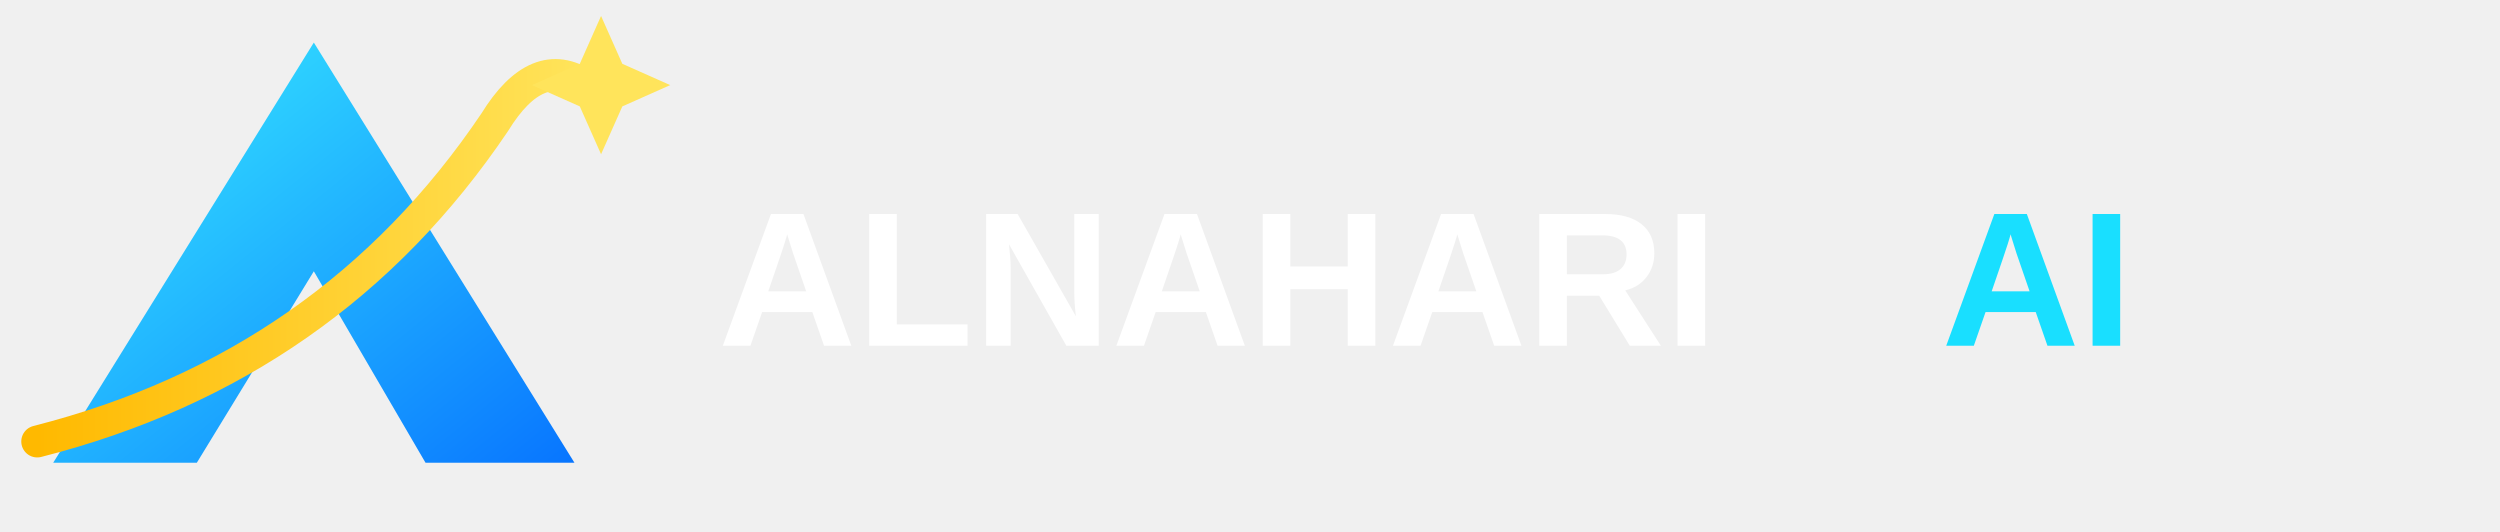
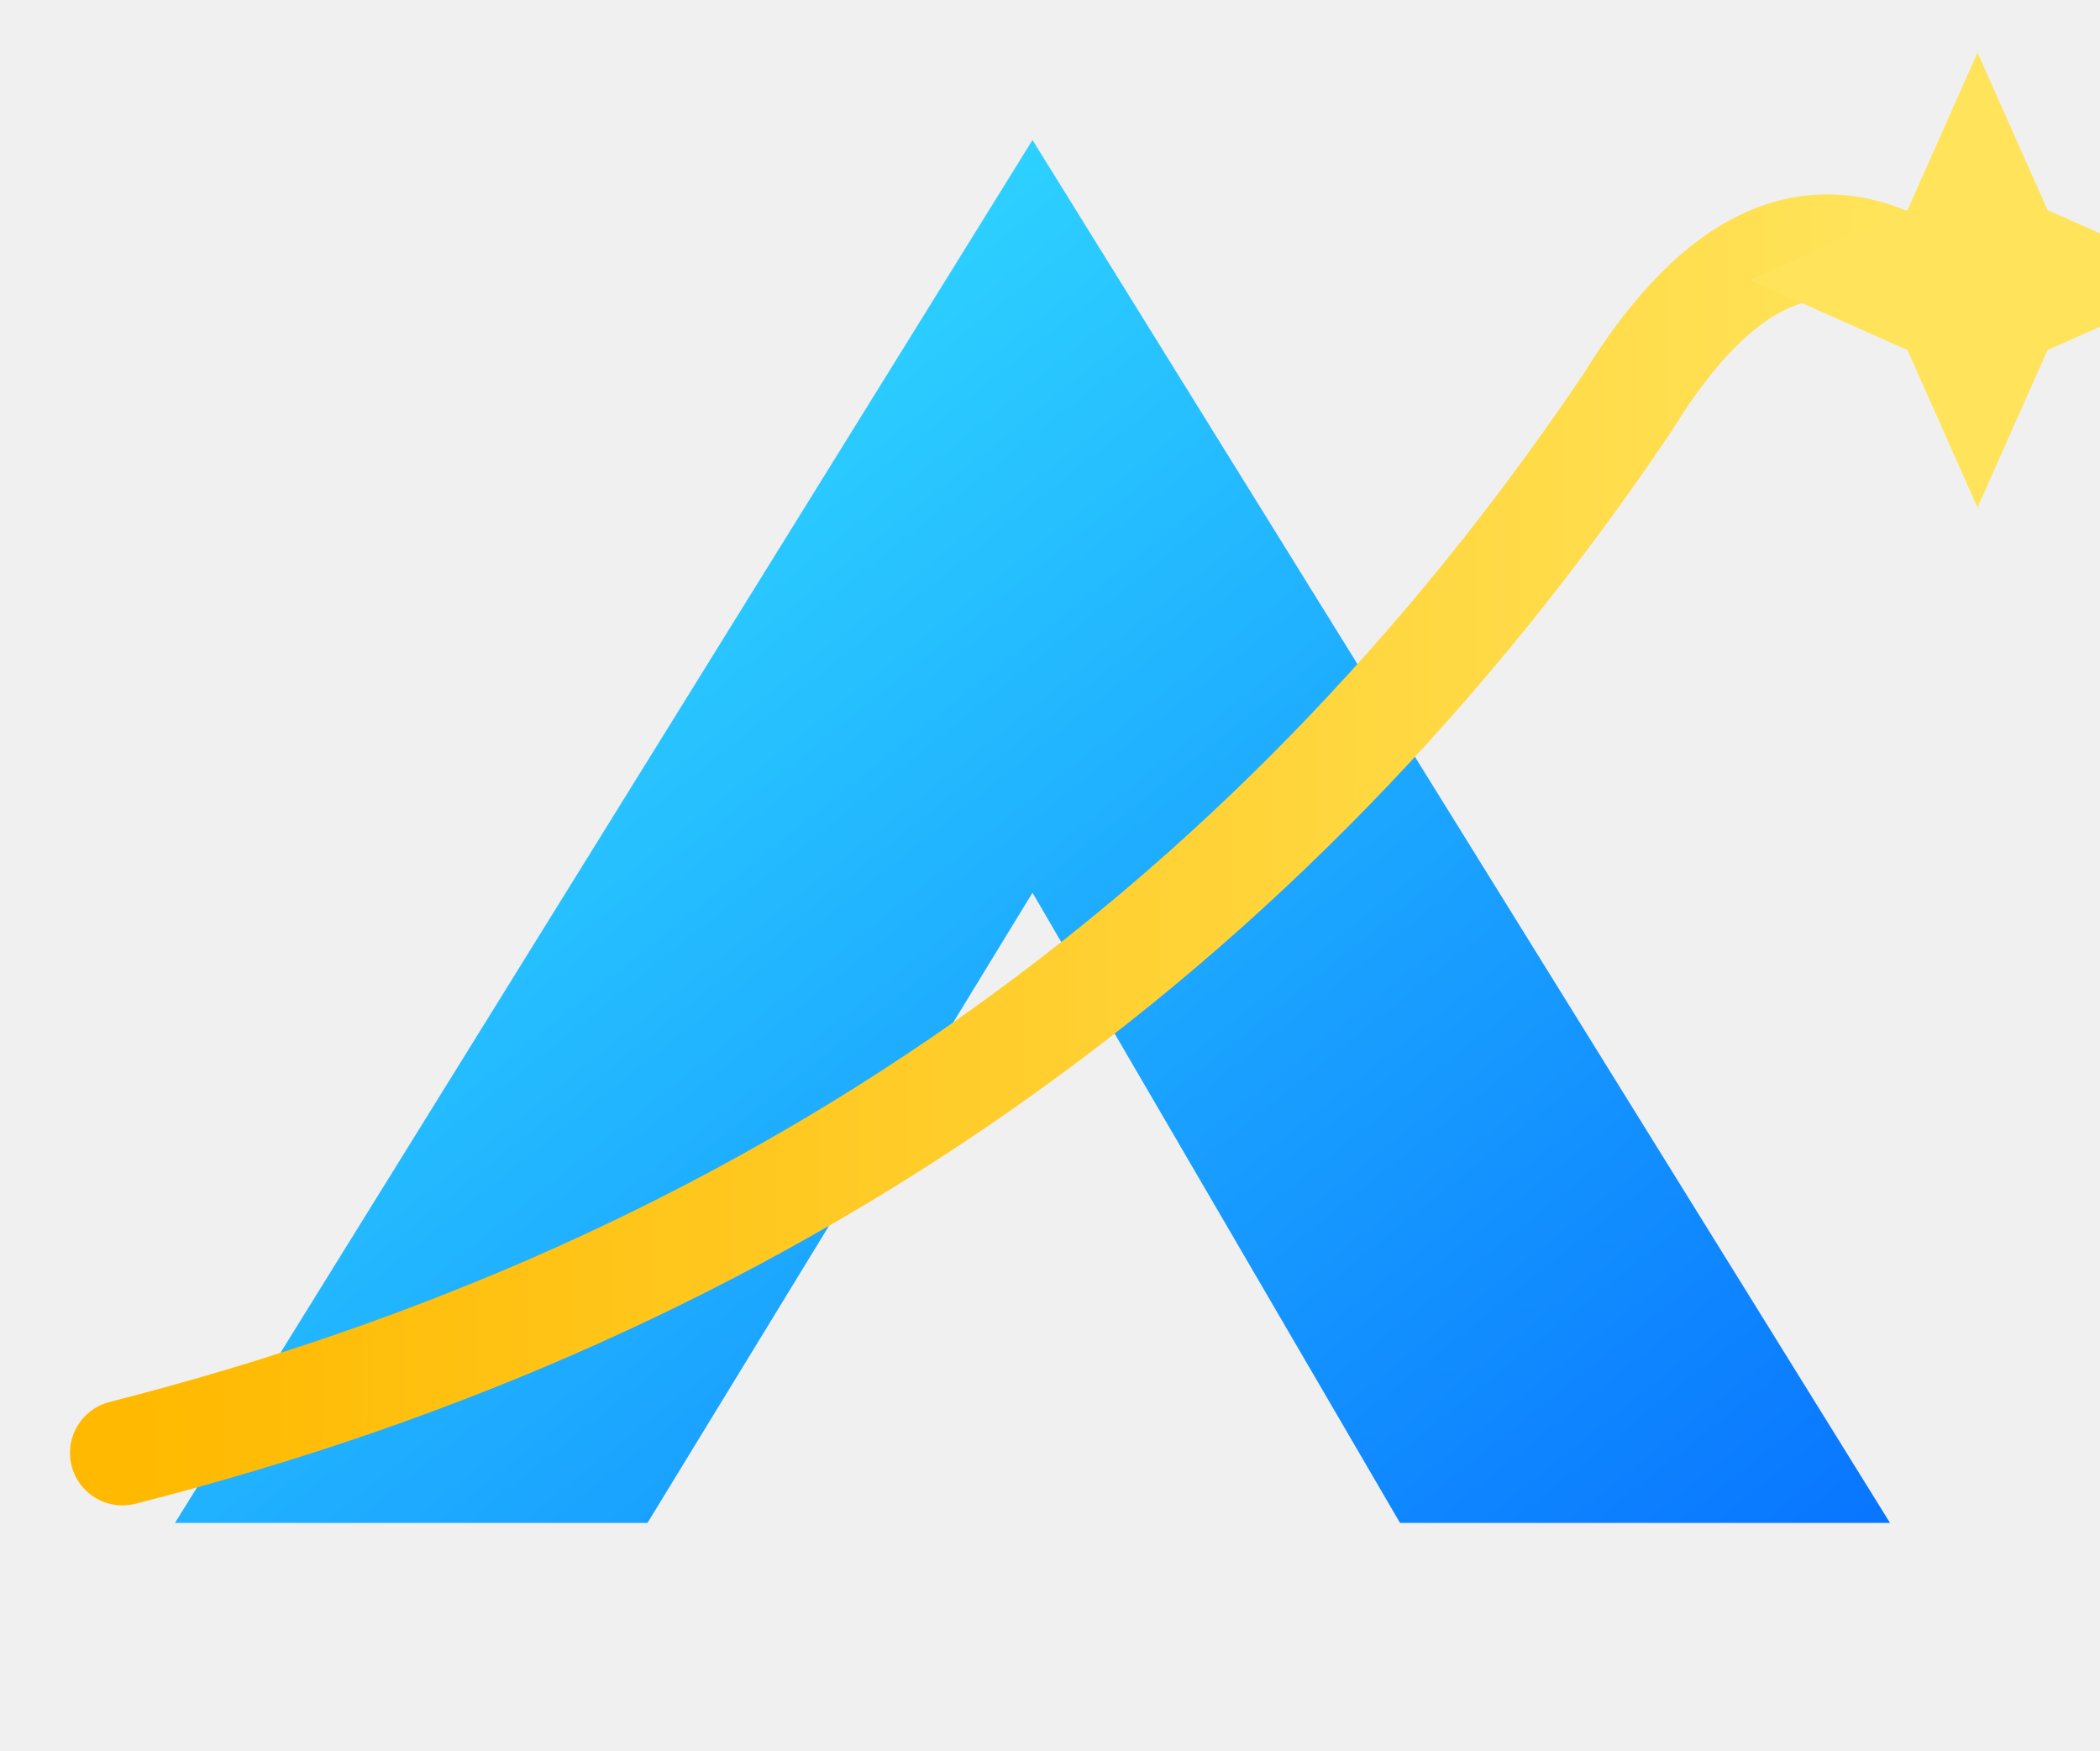
- <svg xmlns="http://www.w3.org/2000/svg" viewBox="0 0 470 100">
+ <svg xmlns="http://www.w3.org/2000/svg" viewBox="0 0 120 100">
  <defs>
    <linearGradient id="b" x1="0" y1="0" x2="1" y2="1">
      <stop stop-color="#39efff" />
      <stop offset="1" stop-color="#0875ff" />
    </linearGradient>
    <linearGradient id="g">
      <stop stop-color="#ffb900" />
      <stop offset="1" stop-color="#ffe45b" />
    </linearGradient>
  </defs>
  <path d="M10 87 59 8 108 87H80L59 51 37 87Z" fill="url(#b)" />
  <path d="M7 83Q62 69 93 23Q101 10 110 16" fill="none" stroke="url(#g)" stroke-width="6" stroke-linecap="round" />
  <path d="M109 12l4-9 4 9 9 4-9 4-4 9-4-9-9-4z" fill="#ffe45b" />
-   <text x="135" y="65" font-family="Arial,sans-serif" font-size="36" font-weight="800" fill="#ffffff">ALNAHARI</text>
-   <text x="365" y="65" font-family="Arial,sans-serif" font-size="36" font-weight="800" fill="#19dfff">AI</text>
</svg>
